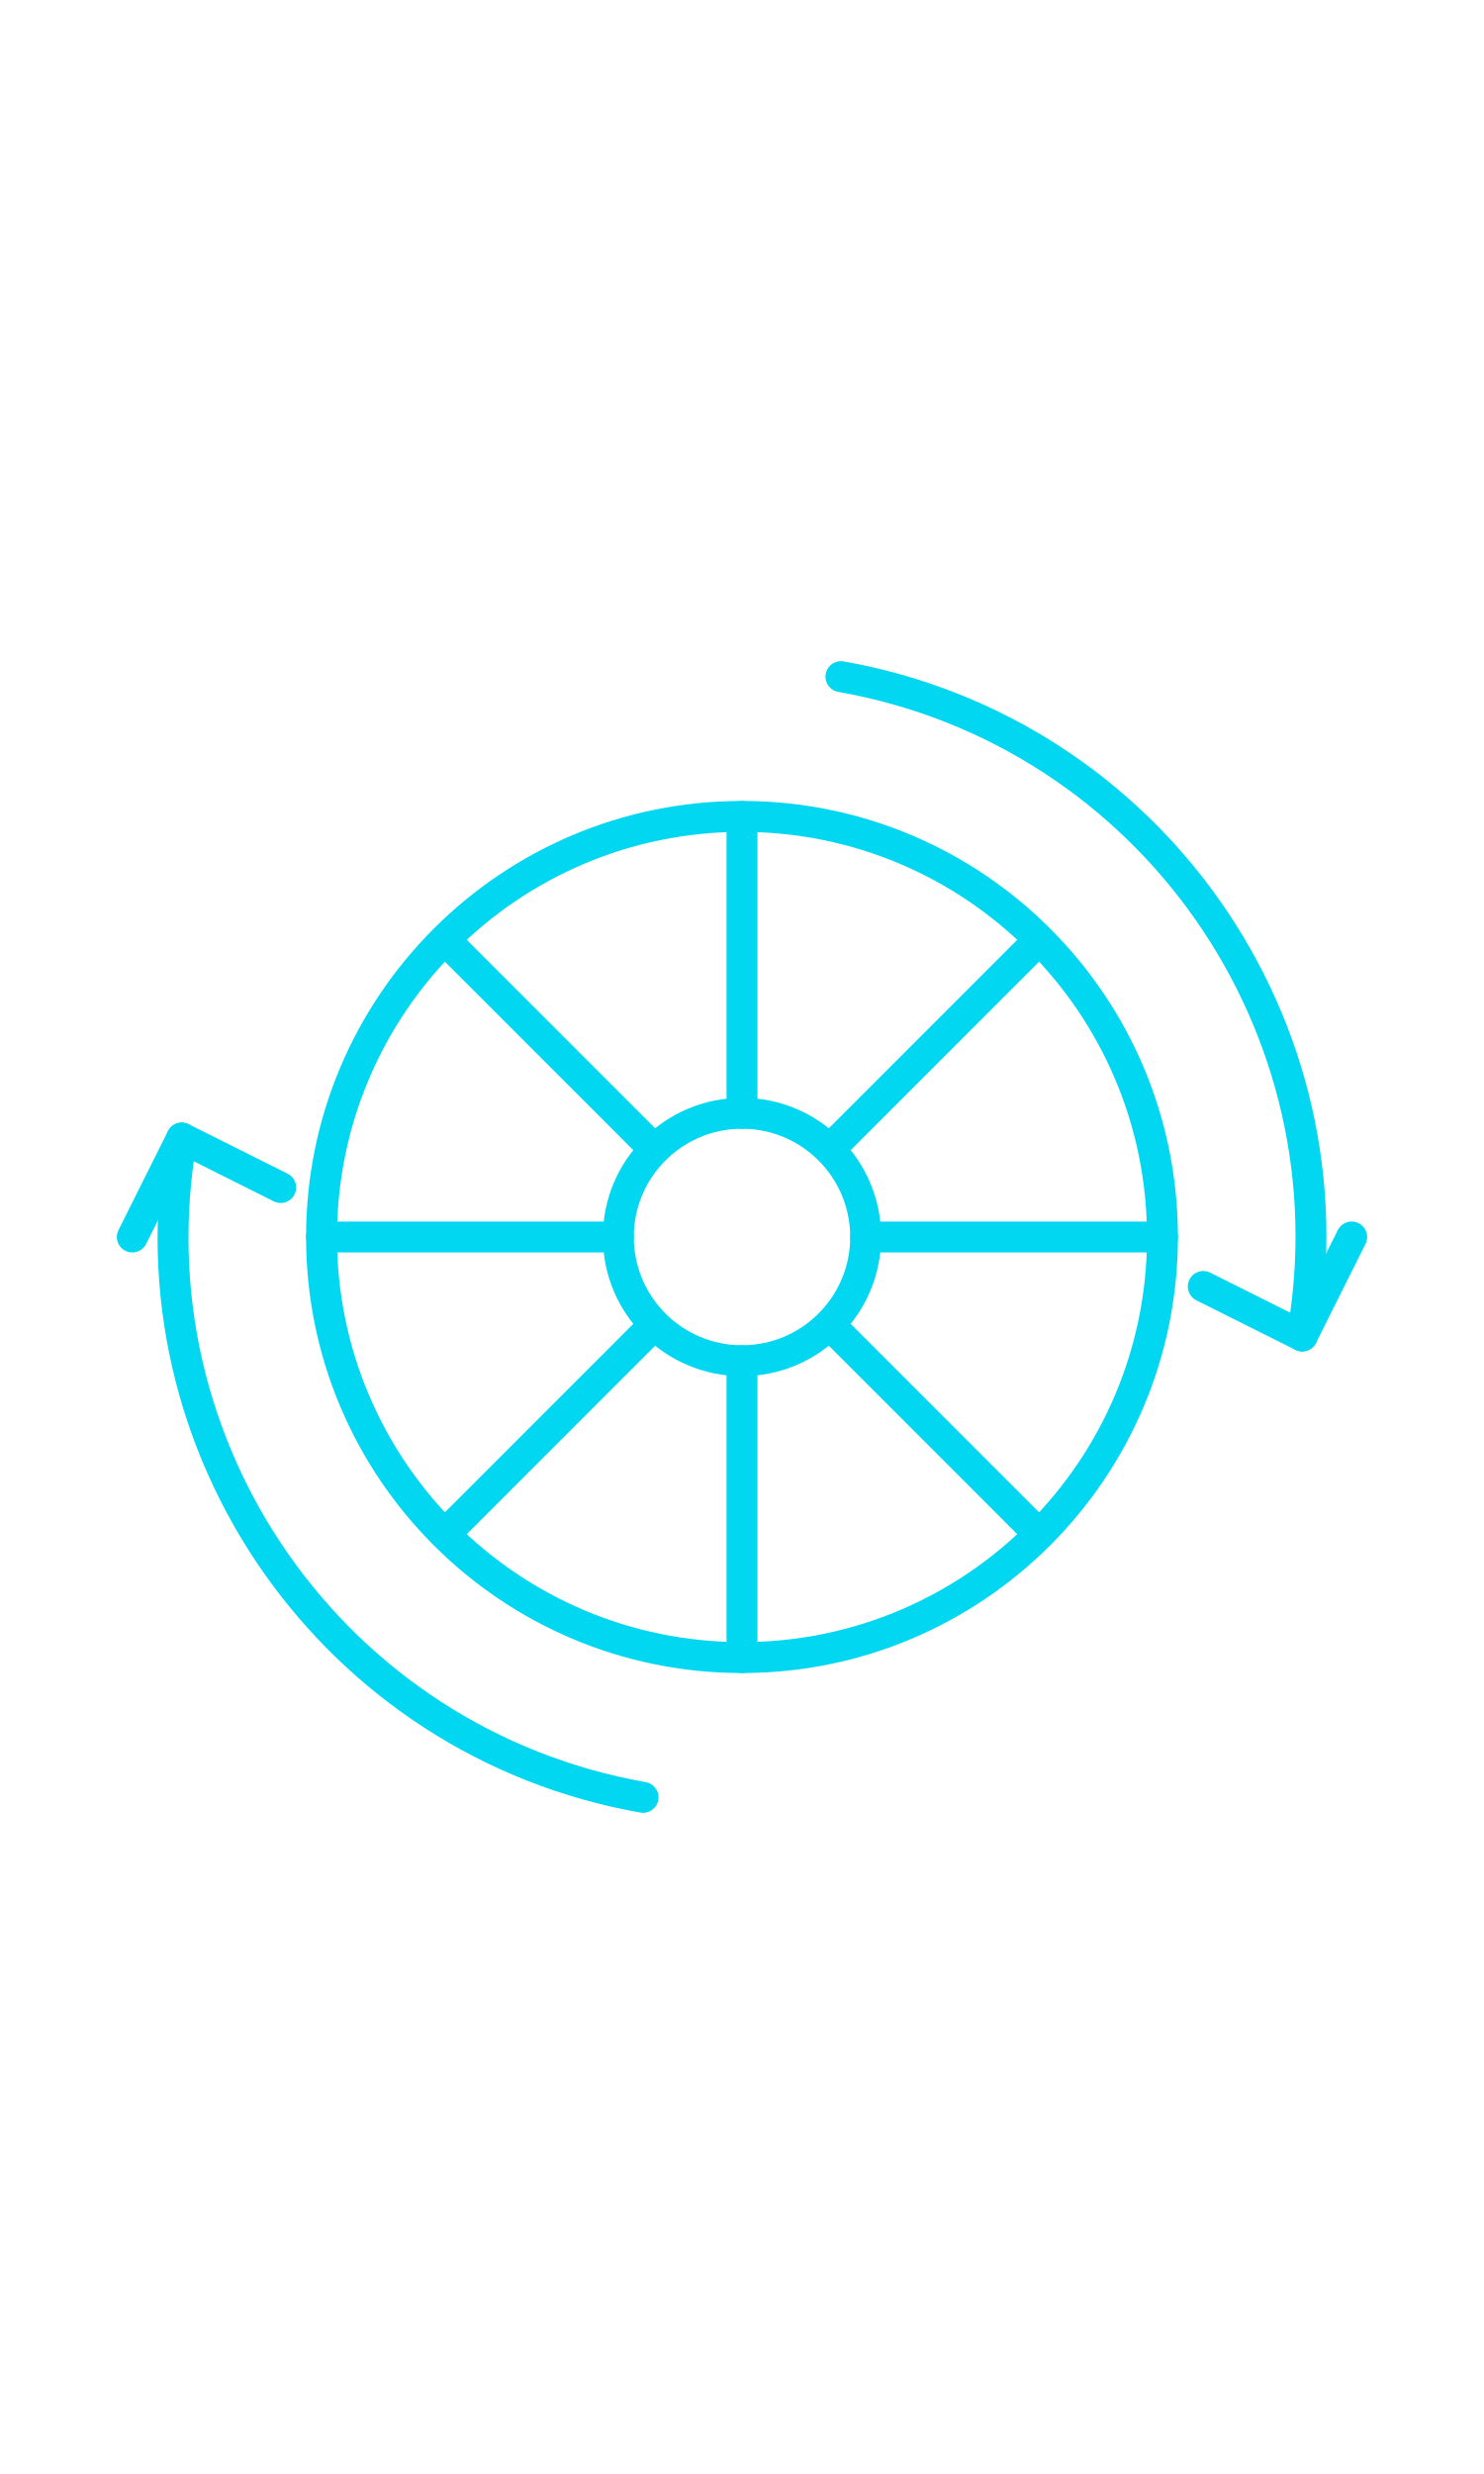
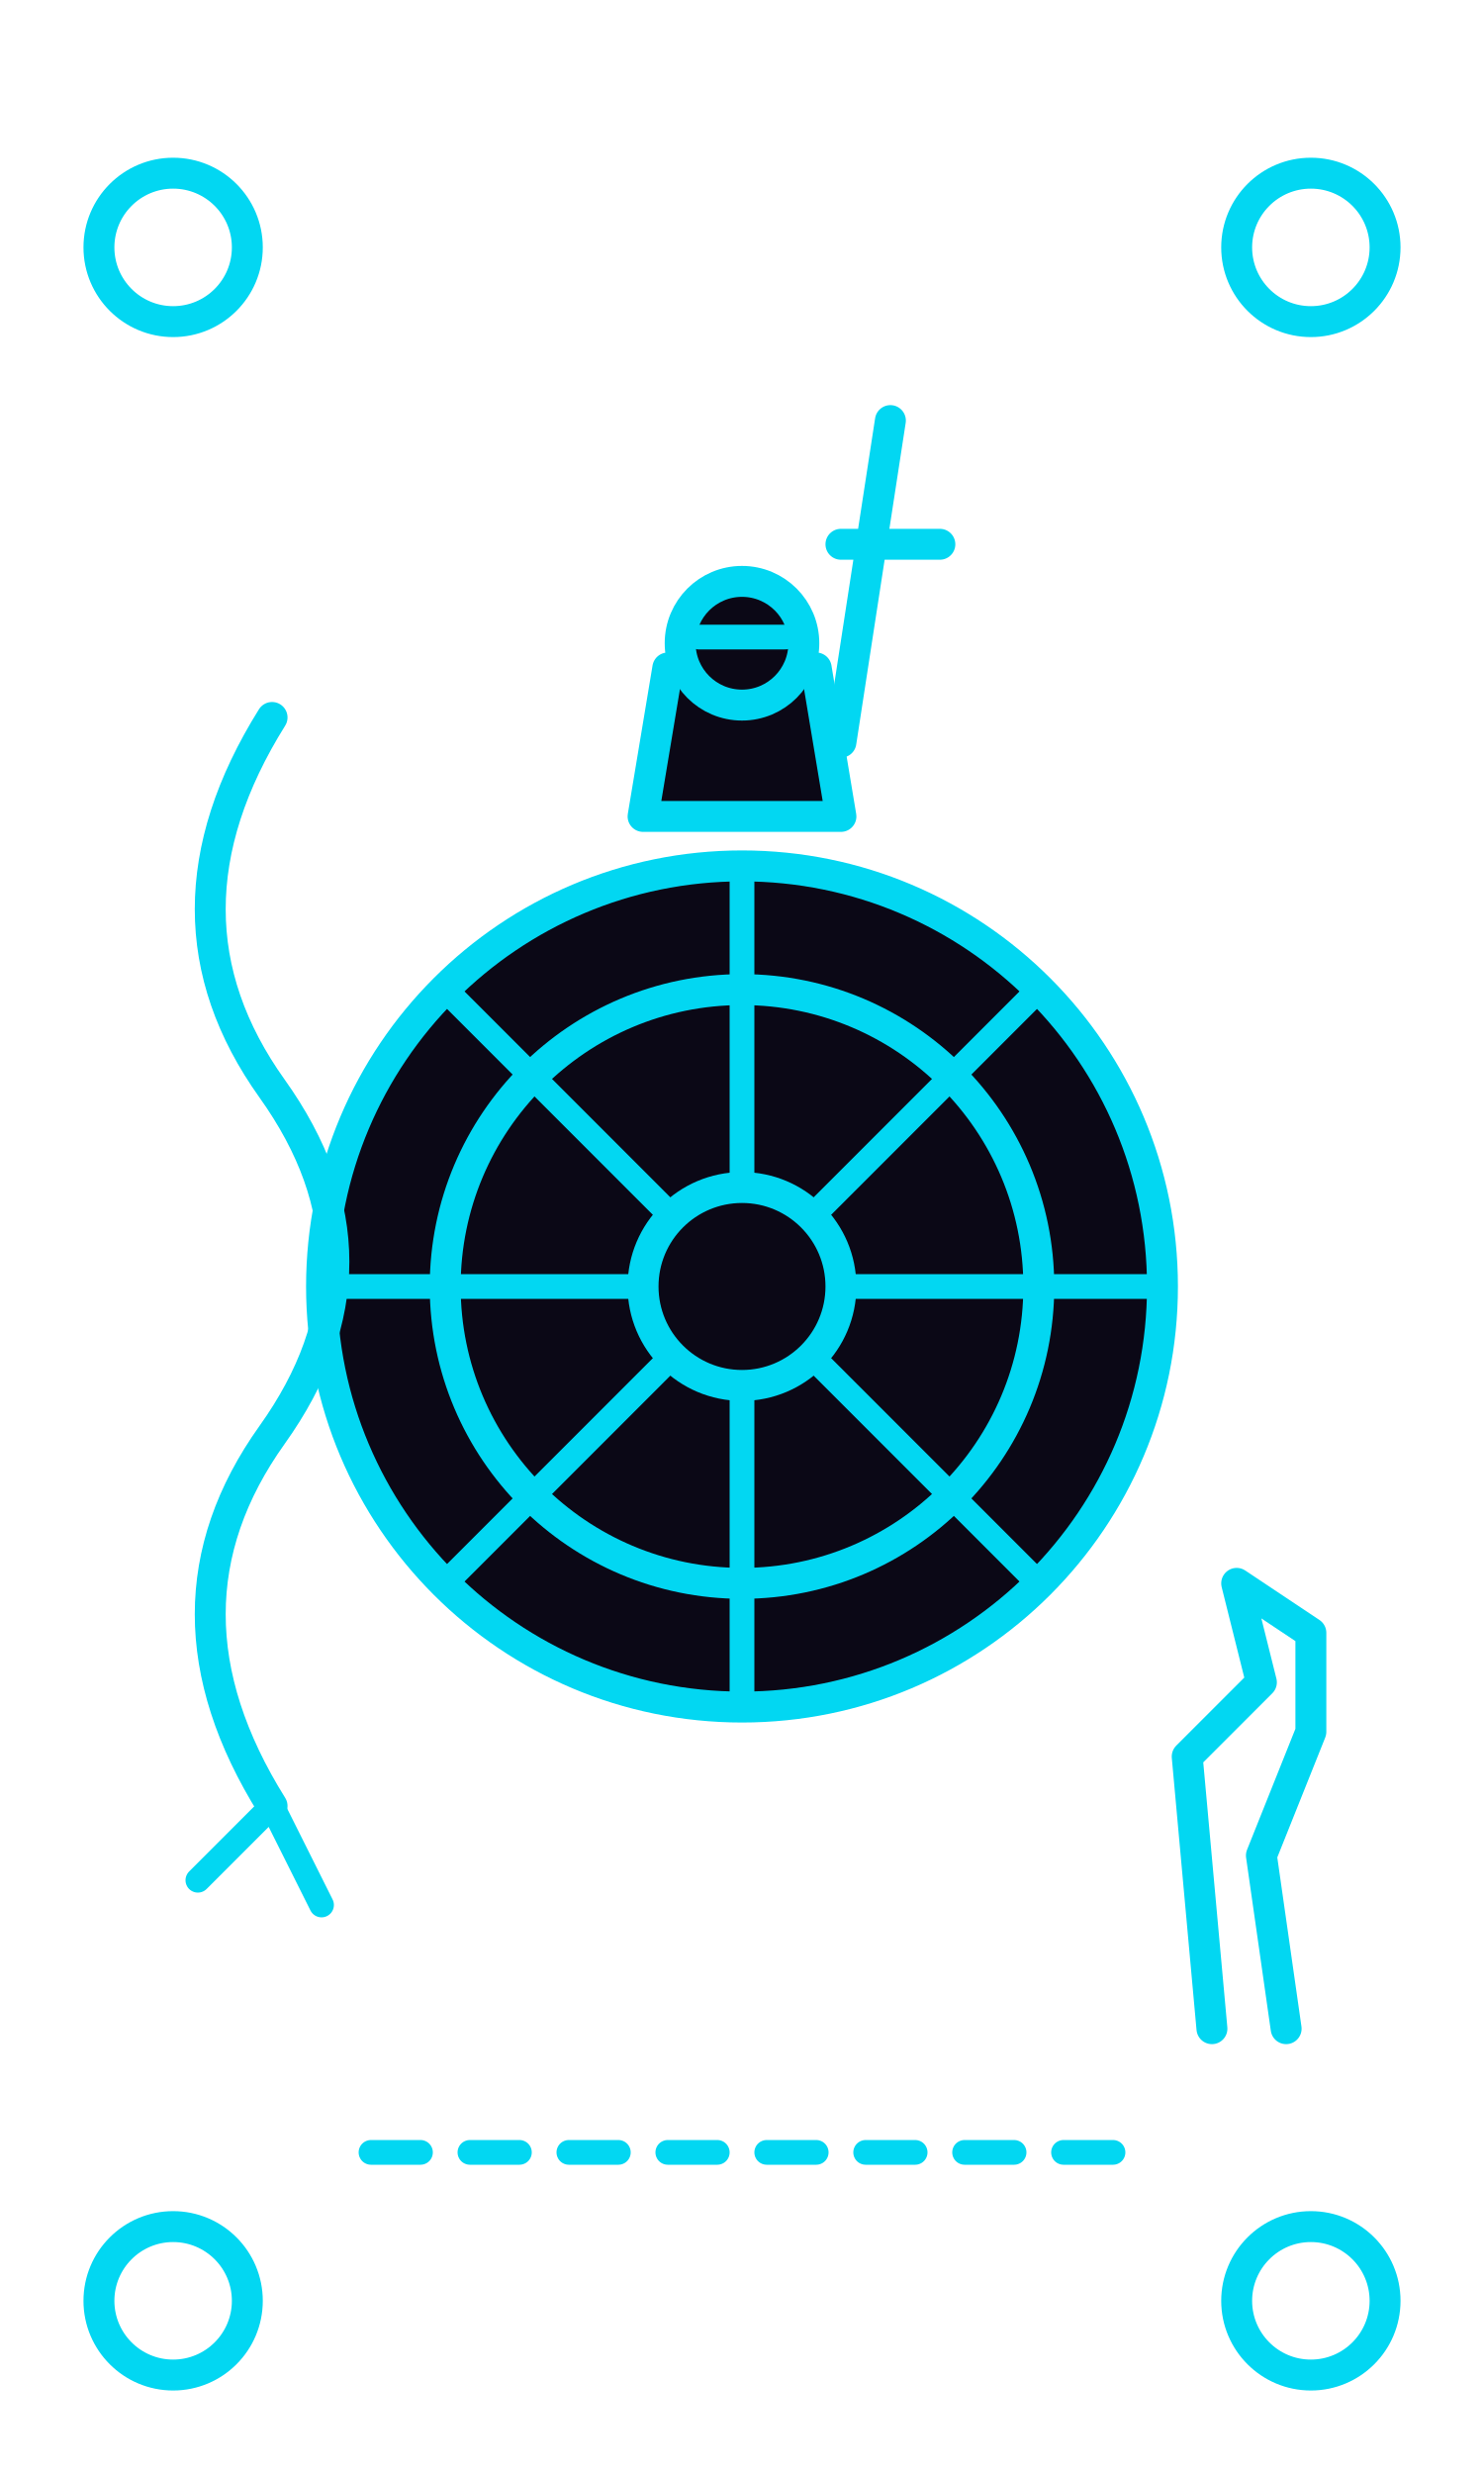
<svg xmlns="http://www.w3.org/2000/svg" viewBox="0 0 120 200" role="img">
  <g fill="none" stroke="#02d7f2" stroke-width="2.5" stroke-linecap="round" stroke-linejoin="round">
-     <circle cx="60" cy="100" r="34" />
-     <circle cx="60" cy="100" r="10" />
-     <line x1="70" y1="100" x2="94" y2="100" />
-     <line x1="67.1" y1="107.1" x2="84" y2="124" />
-     <line x1="60" y1="110" x2="60" y2="134" />
-     <line x1="52.9" y1="107.1" x2="36" y2="124" />
-     <line x1="50" y1="100" x2="26" y2="100" />
-     <line x1="52.9" y1="92.9" x2="36" y2="76" />
-     <line x1="60" y1="90" x2="60" y2="66" />
-     <line x1="67.1" y1="92.9" x2="84" y2="76" />
-     <path d="M68 54.7 A46 46 0 0 1 105.3 108" />
-     <path d="M97.3 104 L105.3 108 L109.3 100" />
-     <path d="M52 145.3 A46 46 0 0 1 14.7 92" />
-     <path d="M22.7 96 L14.7 92 L10.7 100" />
+     <circle cx="14" cy="20" r="6" />
+     <circle cx="106" cy="20" r="6" />
+     <circle cx="14" cy="186" r="6" />
+     <circle cx="106" cy="186" r="6" />
+     <circle cx="60" cy="104" r="34" fill="#0b0816" />
+     <circle cx="60" cy="104" r="24" />
+     <path d="M68 104 L94 104 M65.7 109.7 L84 128 M60 112 L60 138 M54.3 109.7 L36 128 M52 104 L26 104 M54.3 98.3 L36 80 M60 96 L60 70 M65.7 98.3 L84 80" stroke-width="2" />
+     <circle cx="60" cy="104" r="8" fill="#0b0816" />
+     <path d="M54 54 L66 54 L68 66 L52 66 Z" fill="#0b0816" />
+     <circle cx="60" cy="52" r="5" fill="#0b0816" />
+     <path d="M56.5 51.5 L63.5 51.5" stroke-width="2" />
+     <path d="M68 60 L72 34 M68 44 L76 44" />
+     <path d="M22 58 Q12 74 22 88 Q32 102 22 116 Q12 130 22 146" />
+     <path d="M22 146 L16 152 M22 146 L26 154" stroke-width="2" />
+     <path d="M98 164 L96 142 L102 136 L100 128 L106 132 L106 140 L102 150 L104 164" />
+     <path d="M30 174 L90 174" stroke-width="2" stroke-dasharray="4 4" />
  </g>
</svg>
